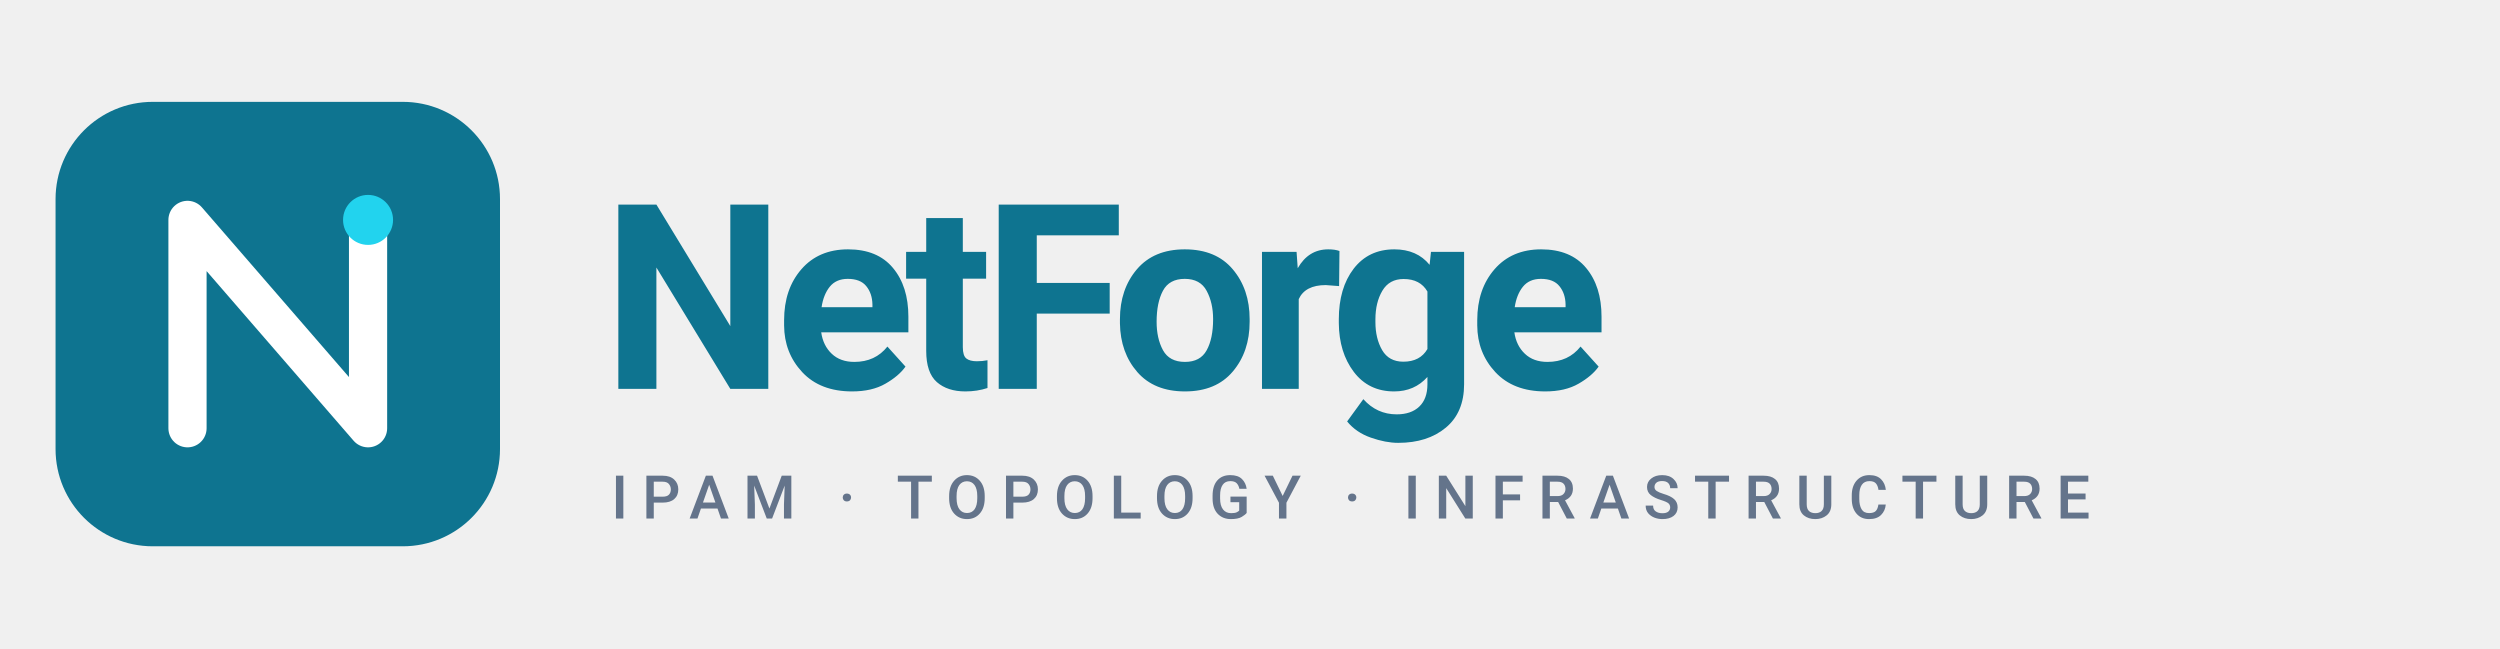
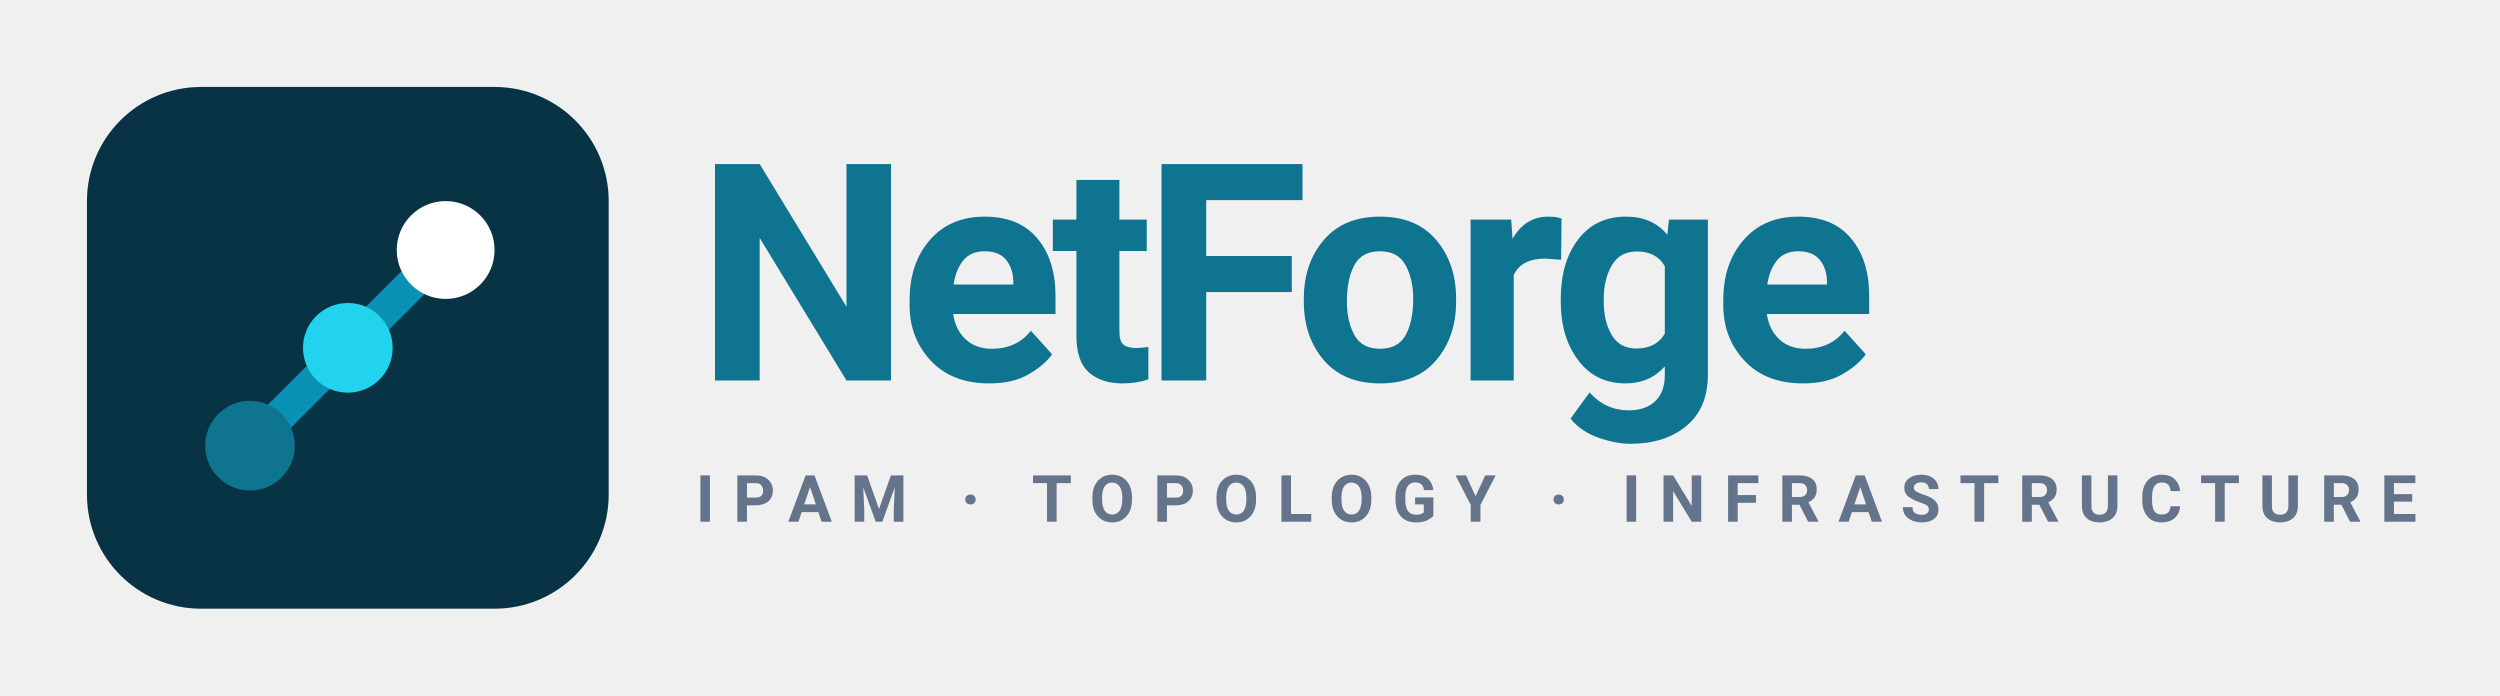
- <svg xmlns="http://www.w3.org/2000/svg" viewBox="0 0 540 140" role="img" aria-label="NetForge">
+ <svg xmlns="http://www.w3.org/2000/svg" viewBox="0 0 460 128" role="img" aria-label="NetForge — IPAM, topology, infrastructure">
  <defs>
    <style>
      .wordmark { font: 700 56px ui-sans-serif, system-ui, -apple-system, "Segoe UI", Roboto, Helvetica, Arial, sans-serif; letter-spacing: -2.2px; }
-       .tagline  { font: 500 13px ui-sans-serif, system-ui, -apple-system, "Segoe UI", Roboto, Helvetica, Arial, sans-serif; letter-spacing: 3px; }
+       .tagline  { font: 600 12px ui-sans-serif, system-ui, -apple-system, "Segoe UI", Roboto, Helvetica, Arial, sans-serif; letter-spacing: 3.4px; }
    </style>
  </defs>
-   <g transform="translate(12, 22) scale(1.5)">
-     <rect width="64" height="64" rx="14" fill="#0e7490" />
-     <path d="M 19 47 L 19 17 L 45 47 L 45 17" stroke="#ffffff" stroke-width="5.5" stroke-linecap="round" stroke-linejoin="round" fill="none" />
-     <circle cx="45" cy="17" r="3.6" fill="#22d3ee" />
+   <g transform="translate(16, 16) scale(1.5)">
+     <rect width="64" height="64" rx="14" fill="#083344" />
+     <path d="M 20 44 L 32 32 L 44 20" stroke="#0891b2" stroke-width="4" stroke-linecap="round" stroke-linejoin="round" fill="none" />
+     <circle cx="20" cy="44" r="5.5" fill="#0e7490" />
+     <circle cx="32" cy="32" r="5.5" fill="#22d3ee" />
+     <circle cx="44" cy="20" r="6" fill="#ffffff" />
  </g>
-   <text x="130" y="84" class="wordmark" fill="#0e7490">NetForge</text>
-   <text x="132" y="112" class="tagline" fill="#64748b">IPAM · TOPOLOGY · INFRASTRUCTURE</text>
+   <text x="128" y="70" class="wordmark" fill="#0e7490">NetForge</text>
+   <text x="128" y="96" class="tagline" fill="#64748b">IPAM · TOPOLOGY · INFRASTRUCTURE</text>
</svg>
